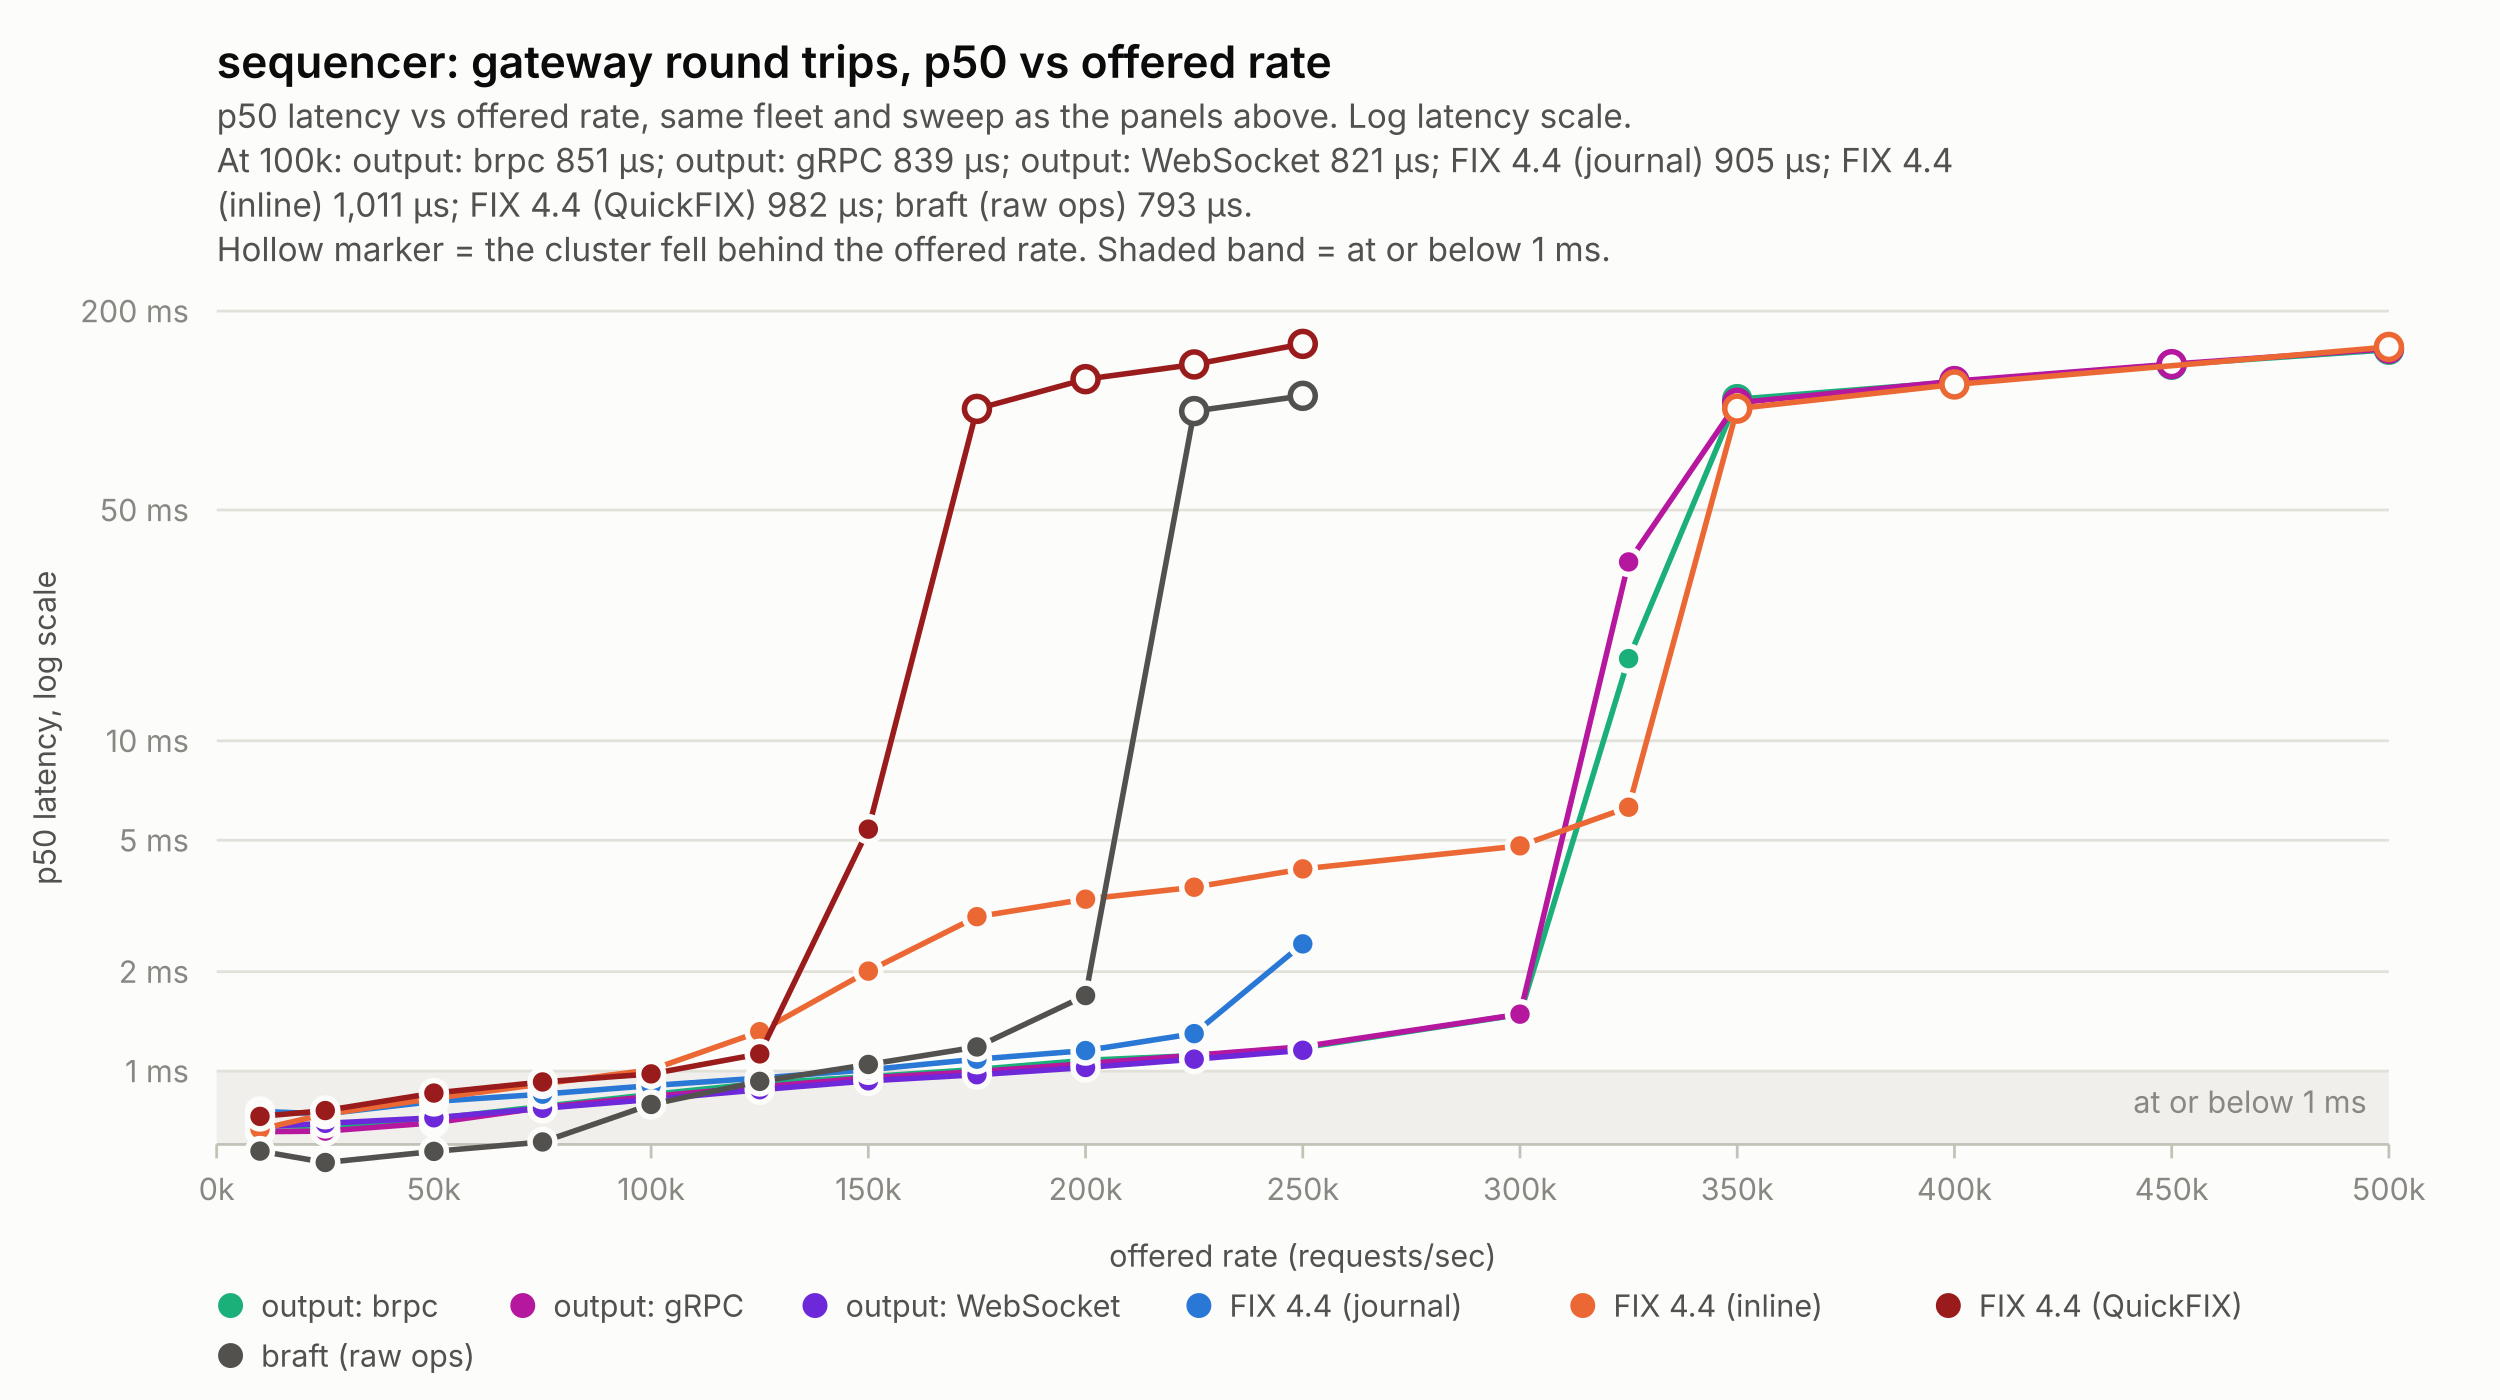
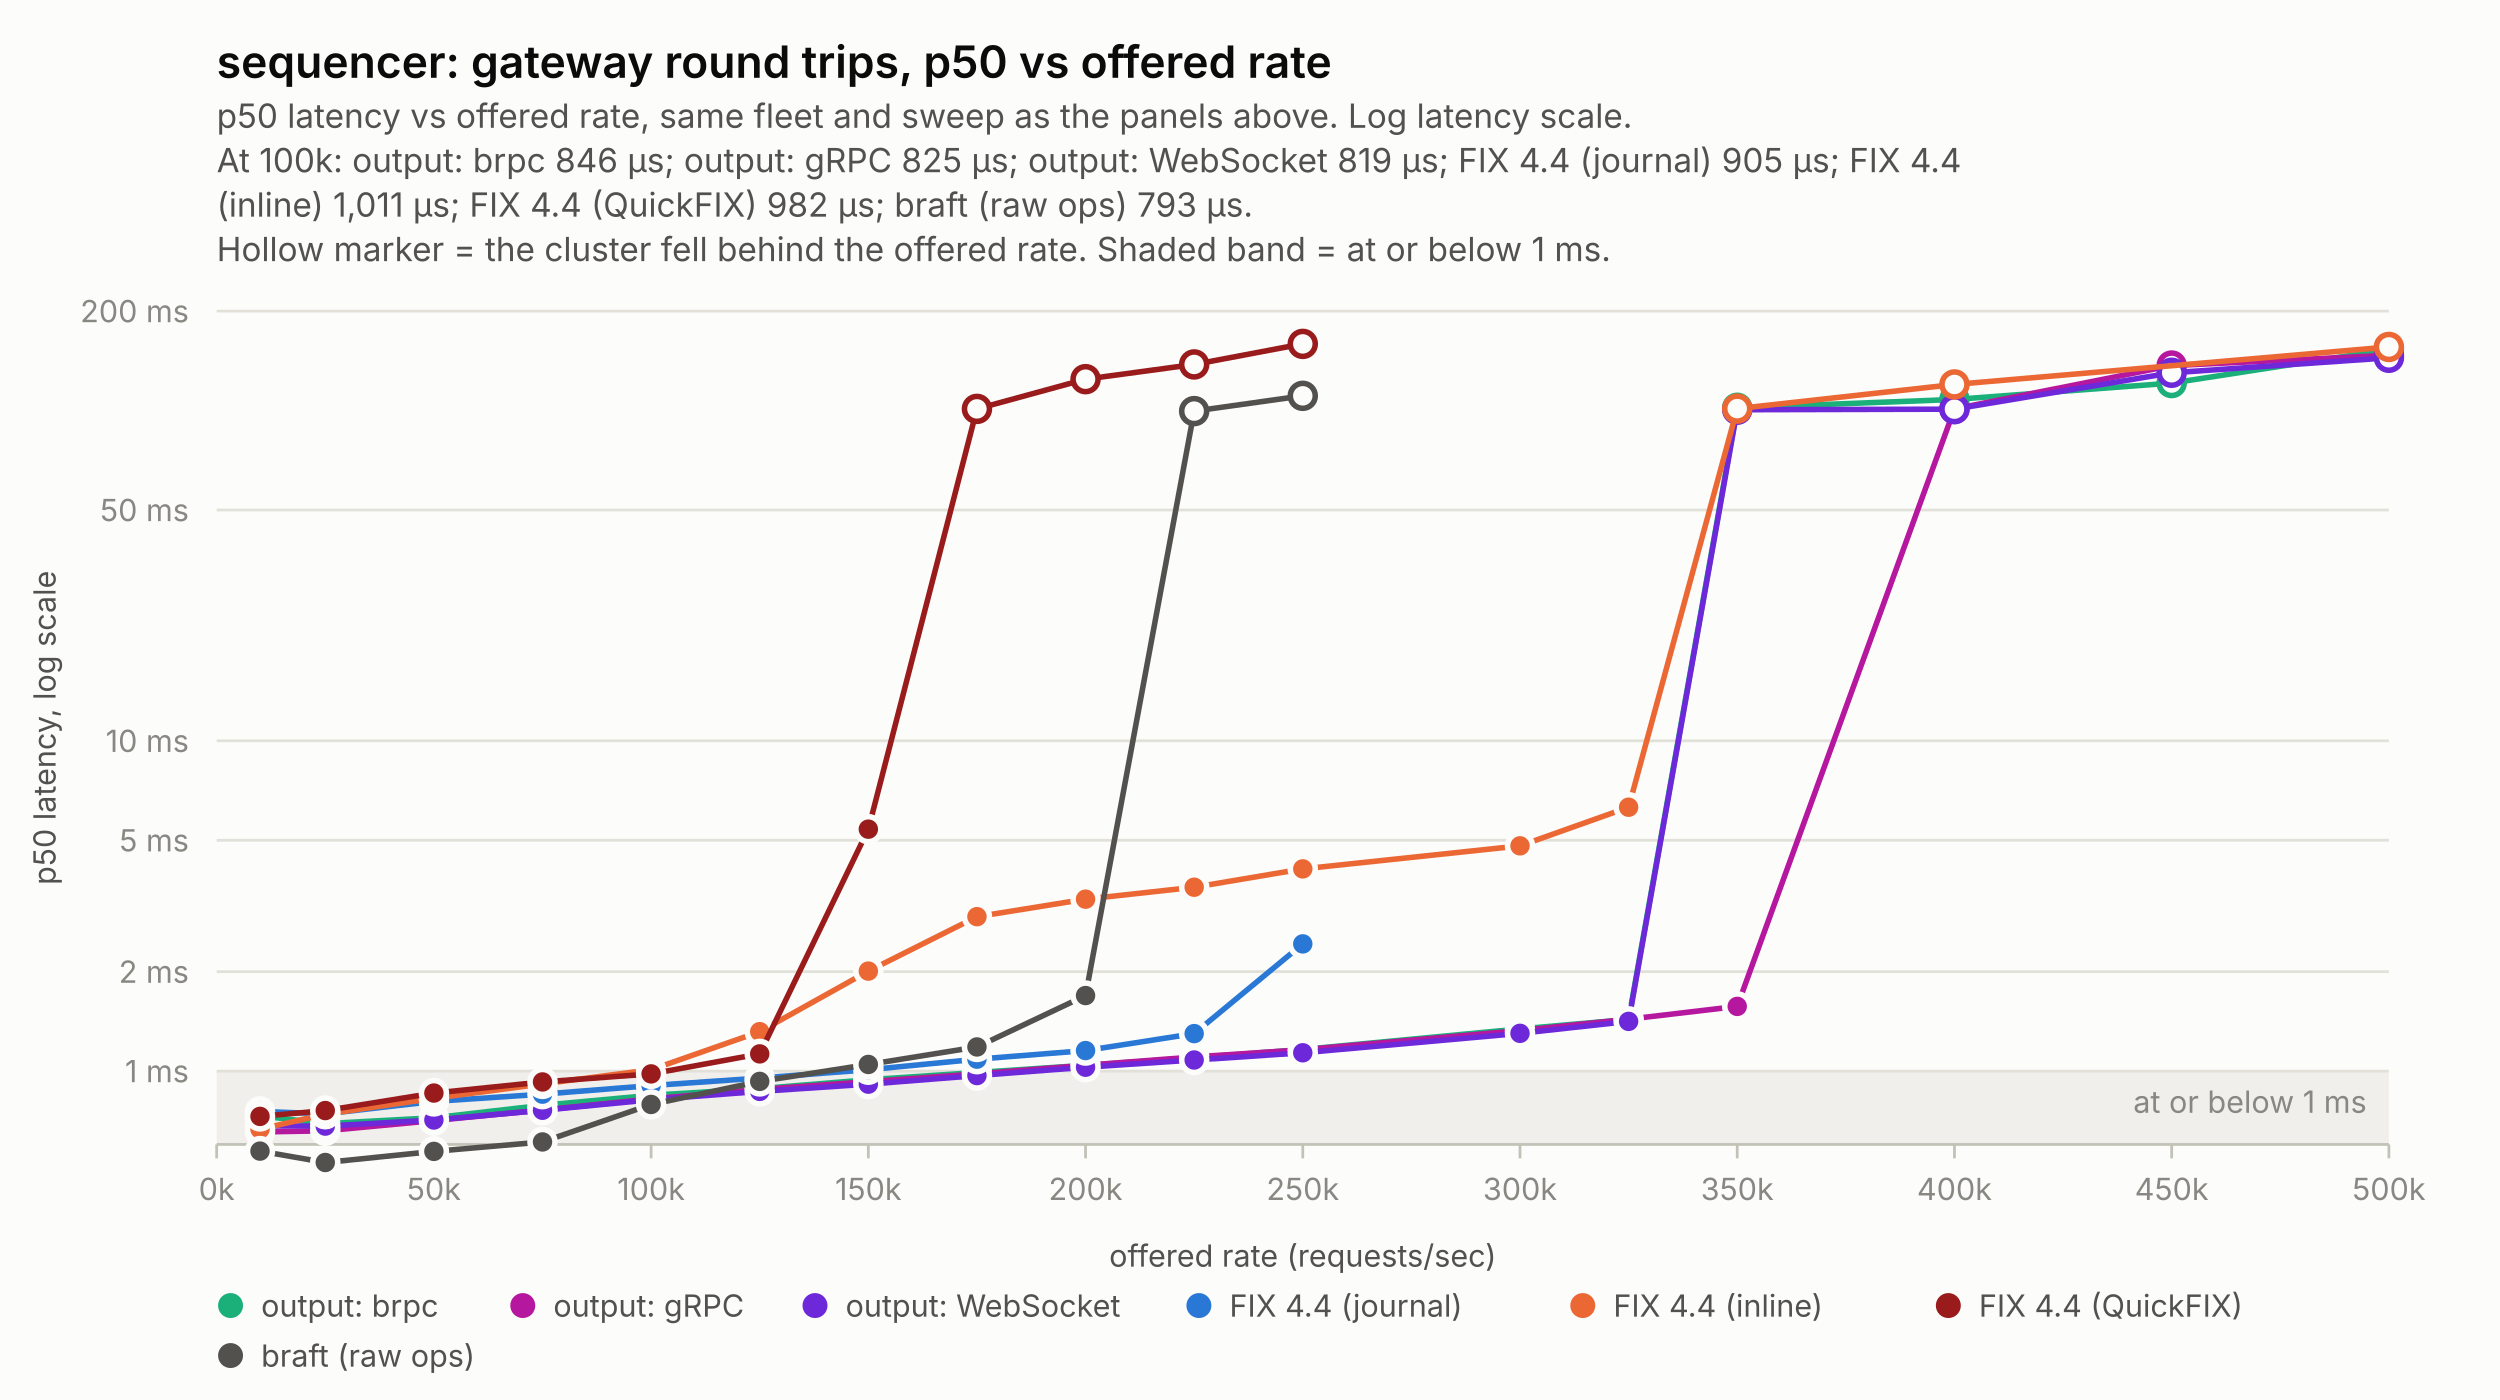
<svg xmlns="http://www.w3.org/2000/svg" width="900" height="504" viewBox="0 0 900 504" font-family="system-ui,-apple-system,&quot;Segoe UI&quot;,sans-serif" role="img" aria-label="sequencer: gateway round trips, p50 vs offered rate">
  <rect width="900" height="504" fill="#fcfcfb" />
  <text x="78" y="28" font-size="16" font-weight="600" fill="#0b0b0b">sequencer: gateway round trips, p50 vs offered rate</text>
  <text x="78" y="46" font-size="12" fill="#52514e">p50 latency vs offered rate, same fleet and sweep as the panels above. Log latency scale.</text>
-   <text x="78" y="62" font-size="12" fill="#52514e">At 100k: output: brpc 851 µs; output: gRPC 839 µs; output: WebSocket 821 µs; FIX 4.4 (journal) 905 µs; FIX 4.4</text>
+   <text x="78" y="62" font-size="12" fill="#52514e">At 100k: output: brpc 846 µs; output: gRPC 825 µs; output: WebSocket 819 µs; FIX 4.4 (journal) 905 µs; FIX 4.4</text>
  <text x="78" y="78" font-size="12" fill="#52514e">(inline) 1,011 µs; FIX 4.4 (QuickFIX) 982 µs; braft (raw ops) 793 µs.</text>
  <text x="78" y="94" font-size="12" fill="#52514e">Hollow marker = the cluster fell behind the offered rate. Shaded band = at or below 1 ms.</text>
  <rect x="78" y="385.6" width="782" height="26.4" fill="#f0efec" />
  <text x="852" y="400.6" font-size="11" fill="#898781" text-anchor="end">at or below 1 ms</text>
  <line x1="78" y1="385.6" x2="860" y2="385.6" stroke="#e1e0d9" stroke-width="1" />
  <text x="68" y="389.6" font-size="11" fill="#898781" text-anchor="end">1 ms</text>
  <line x1="78" y1="349.8" x2="860" y2="349.8" stroke="#e1e0d9" stroke-width="1" />
  <text x="68" y="353.8" font-size="11" fill="#898781" text-anchor="end">2 ms</text>
  <line x1="78" y1="302.5" x2="860" y2="302.5" stroke="#e1e0d9" stroke-width="1" />
  <text x="68" y="306.5" font-size="11" fill="#898781" text-anchor="end">5 ms</text>
  <line x1="78" y1="266.7" x2="860" y2="266.7" stroke="#e1e0d9" stroke-width="1" />
  <text x="68" y="270.7" font-size="11" fill="#898781" text-anchor="end">10 ms</text>
  <line x1="78" y1="183.6" x2="860" y2="183.6" stroke="#e1e0d9" stroke-width="1" />
  <text x="68" y="187.6" font-size="11" fill="#898781" text-anchor="end">50 ms</text>
  <line x1="78" y1="112.0" x2="860" y2="112.0" stroke="#e1e0d9" stroke-width="1" />
  <text x="68" y="116.0" font-size="11" fill="#898781" text-anchor="end">200 ms</text>
  <text x="20" y="262" font-size="11" fill="#52514e" text-anchor="middle" transform="rotate(-90 20 262)">p50 latency, log scale</text>
  <line x1="78" y1="412" x2="860" y2="412" stroke="#c3c2b7" stroke-width="1" />
  <line x1="78.0" y1="412" x2="78.0" y2="417" stroke="#c3c2b7" stroke-width="1" />
  <text x="78.0" y="432" font-size="11" fill="#898781" text-anchor="middle">0k</text>
  <line x1="156.2" y1="412" x2="156.2" y2="417" stroke="#c3c2b7" stroke-width="1" />
  <text x="156.2" y="432" font-size="11" fill="#898781" text-anchor="middle">50k</text>
  <line x1="234.4" y1="412" x2="234.4" y2="417" stroke="#c3c2b7" stroke-width="1" />
  <text x="234.4" y="432" font-size="11" fill="#898781" text-anchor="middle">100k</text>
  <line x1="312.6" y1="412" x2="312.6" y2="417" stroke="#c3c2b7" stroke-width="1" />
  <text x="312.6" y="432" font-size="11" fill="#898781" text-anchor="middle">150k</text>
  <line x1="390.8" y1="412" x2="390.8" y2="417" stroke="#c3c2b7" stroke-width="1" />
  <text x="390.8" y="432" font-size="11" fill="#898781" text-anchor="middle">200k</text>
  <line x1="469.0" y1="412" x2="469.0" y2="417" stroke="#c3c2b7" stroke-width="1" />
  <text x="469.0" y="432" font-size="11" fill="#898781" text-anchor="middle">250k</text>
  <line x1="547.2" y1="412" x2="547.2" y2="417" stroke="#c3c2b7" stroke-width="1" />
  <text x="547.2" y="432" font-size="11" fill="#898781" text-anchor="middle">300k</text>
  <line x1="625.4" y1="412" x2="625.4" y2="417" stroke="#c3c2b7" stroke-width="1" />
  <text x="625.4" y="432" font-size="11" fill="#898781" text-anchor="middle">350k</text>
  <line x1="703.6" y1="412" x2="703.6" y2="417" stroke="#c3c2b7" stroke-width="1" />
  <text x="703.6" y="432" font-size="11" fill="#898781" text-anchor="middle">400k</text>
  <line x1="781.8" y1="412" x2="781.8" y2="417" stroke="#c3c2b7" stroke-width="1" />
  <text x="781.8" y="432" font-size="11" fill="#898781" text-anchor="middle">450k</text>
  <line x1="860.0" y1="412" x2="860.0" y2="417" stroke="#c3c2b7" stroke-width="1" />
  <text x="860.0" y="432" font-size="11" fill="#898781" text-anchor="middle">500k</text>
  <text x="469" y="456" font-size="11" fill="#52514e" text-anchor="middle">offered rate (requests/sec)</text>
-   <path d="M93.6,405.2 L117.1,405.5 L156.2,402.7 L195.3,398.3 L234.4,394.0 L273.5,390.0 L312.6,387.6 L351.7,385.0 L390.8,381.7 L429.9,380.0 L469.0,377.2 L547.2,365.2 L586.3,237.1 L625.4,143.7 L703.6,137.5 L781.8,131.3 L860.0,125.9" fill="none" stroke="#1baf7a" stroke-width="2" stroke-linejoin="round" stroke-linecap="round" />
-   <circle cx="93.6" cy="405.2" r="4.5" fill="#1baf7a" stroke="#fcfcfb" stroke-width="2" />
-   <circle cx="117.1" cy="405.5" r="4.5" fill="#1baf7a" stroke="#fcfcfb" stroke-width="2" />
-   <circle cx="156.2" cy="402.7" r="4.5" fill="#1baf7a" stroke="#fcfcfb" stroke-width="2" />
-   <circle cx="195.3" cy="398.3" r="4.5" fill="#1baf7a" stroke="#fcfcfb" stroke-width="2" />
-   <circle cx="234.4" cy="394.0" r="4.5" fill="#1baf7a" stroke="#fcfcfb" stroke-width="2" />
-   <circle cx="273.5" cy="390.0" r="4.5" fill="#1baf7a" stroke="#fcfcfb" stroke-width="2" />
-   <circle cx="312.6" cy="387.6" r="4.5" fill="#1baf7a" stroke="#fcfcfb" stroke-width="2" />
-   <circle cx="351.7" cy="385.0" r="4.5" fill="#1baf7a" stroke="#fcfcfb" stroke-width="2" />
-   <circle cx="390.8" cy="381.7" r="4.5" fill="#1baf7a" stroke="#fcfcfb" stroke-width="2" />
-   <circle cx="429.9" cy="380.0" r="4.5" fill="#1baf7a" stroke="#fcfcfb" stroke-width="2" />
-   <circle cx="469.0" cy="377.2" r="4.5" fill="#1baf7a" stroke="#fcfcfb" stroke-width="2" />
-   <circle cx="547.2" cy="365.2" r="4.5" fill="#1baf7a" stroke="#fcfcfb" stroke-width="2" />
-   <circle cx="586.3" cy="237.1" r="4.5" fill="#1baf7a" stroke="#fcfcfb" stroke-width="2" />
-   <circle cx="625.4" cy="143.7" r="4.5" fill="#fcfcfb" stroke="#1baf7a" stroke-width="2" />
-   <circle cx="703.6" cy="137.5" r="4.5" fill="#fcfcfb" stroke="#1baf7a" stroke-width="2" />
-   <circle cx="781.8" cy="131.3" r="4.5" fill="#fcfcfb" stroke="#1baf7a" stroke-width="2" />
-   <circle cx="860.0" cy="125.9" r="4.5" fill="#fcfcfb" stroke="#1baf7a" stroke-width="2" />
-   <path d="M93.6,407.4 L117.1,407.2 L156.2,404.2 L195.3,398.7 L234.4,394.7 L273.5,391.3 L312.6,388.0 L351.7,385.8 L390.8,382.9 L429.9,379.9 L469.0,376.8 L547.2,365.1 L586.3,202.3 L625.4,145.0 L703.6,137.2 L781.8,131.1 L860.0,125.5" fill="none" stroke="#b5179e" stroke-width="2" stroke-linejoin="round" stroke-linecap="round" />
-   <circle cx="93.6" cy="407.4" r="4.5" fill="#b5179e" stroke="#fcfcfb" stroke-width="2" />
-   <circle cx="117.1" cy="407.2" r="4.5" fill="#b5179e" stroke="#fcfcfb" stroke-width="2" />
-   <circle cx="156.2" cy="404.2" r="4.5" fill="#b5179e" stroke="#fcfcfb" stroke-width="2" />
-   <circle cx="195.3" cy="398.7" r="4.5" fill="#b5179e" stroke="#fcfcfb" stroke-width="2" />
-   <circle cx="234.4" cy="394.7" r="4.5" fill="#b5179e" stroke="#fcfcfb" stroke-width="2" />
-   <circle cx="273.5" cy="391.3" r="4.5" fill="#b5179e" stroke="#fcfcfb" stroke-width="2" />
-   <circle cx="312.6" cy="388.0" r="4.5" fill="#b5179e" stroke="#fcfcfb" stroke-width="2" />
-   <circle cx="351.7" cy="385.8" r="4.5" fill="#b5179e" stroke="#fcfcfb" stroke-width="2" />
-   <circle cx="390.8" cy="382.9" r="4.5" fill="#b5179e" stroke="#fcfcfb" stroke-width="2" />
-   <circle cx="429.9" cy="379.9" r="4.5" fill="#b5179e" stroke="#fcfcfb" stroke-width="2" />
-   <circle cx="469.0" cy="376.8" r="4.5" fill="#b5179e" stroke="#fcfcfb" stroke-width="2" />
-   <circle cx="547.2" cy="365.1" r="4.5" fill="#b5179e" stroke="#fcfcfb" stroke-width="2" />
-   <circle cx="586.3" cy="202.3" r="4.5" fill="#b5179e" stroke="#fcfcfb" stroke-width="2" />
-   <circle cx="625.4" cy="145.0" r="4.5" fill="#fcfcfb" stroke="#b5179e" stroke-width="2" />
-   <circle cx="703.6" cy="137.2" r="4.5" fill="#fcfcfb" stroke="#b5179e" stroke-width="2" />
-   <circle cx="781.8" cy="131.1" r="4.5" fill="#fcfcfb" stroke="#b5179e" stroke-width="2" />
-   <circle cx="860.0" cy="125.5" r="4.5" fill="#fcfcfb" stroke="#b5179e" stroke-width="2" />
-   <path d="M93.6,405.6 L117.1,404.4 L156.2,402.4 L195.3,399.0 L234.4,395.8 L273.5,392.3 L312.6,389.1 L351.7,386.9 L390.8,384.3 L429.9,381.3 L469.0,378.1" fill="none" stroke="#6d28d9" stroke-width="2" stroke-linejoin="round" stroke-linecap="round" />
-   <circle cx="93.6" cy="405.6" r="4.5" fill="#6d28d9" stroke="#fcfcfb" stroke-width="2" />
-   <circle cx="117.1" cy="404.4" r="4.5" fill="#6d28d9" stroke="#fcfcfb" stroke-width="2" />
-   <circle cx="156.2" cy="402.4" r="4.5" fill="#6d28d9" stroke="#fcfcfb" stroke-width="2" />
-   <circle cx="195.3" cy="399.0" r="4.5" fill="#6d28d9" stroke="#fcfcfb" stroke-width="2" />
-   <circle cx="234.4" cy="395.8" r="4.5" fill="#6d28d9" stroke="#fcfcfb" stroke-width="2" />
-   <circle cx="273.5" cy="392.3" r="4.5" fill="#6d28d9" stroke="#fcfcfb" stroke-width="2" />
-   <circle cx="312.6" cy="389.1" r="4.5" fill="#6d28d9" stroke="#fcfcfb" stroke-width="2" />
-   <circle cx="351.7" cy="386.9" r="4.5" fill="#6d28d9" stroke="#fcfcfb" stroke-width="2" />
-   <circle cx="390.8" cy="384.3" r="4.5" fill="#6d28d9" stroke="#fcfcfb" stroke-width="2" />
-   <circle cx="429.9" cy="381.3" r="4.5" fill="#6d28d9" stroke="#fcfcfb" stroke-width="2" />
-   <circle cx="469.0" cy="378.1" r="4.5" fill="#6d28d9" stroke="#fcfcfb" stroke-width="2" />
+   <path d="M93.6,401.7 L117.1,404.5 L156.2,402.4 L195.3,397.9 L234.4,394.3 L273.5,391.9 L312.6,388.7 L351.7,386.1 L390.8,383.5 L429.9,380.8 L469.0,377.8 L547.2,370.4 L586.3,367.0 L625.4,146.8 L703.6,143.8 L781.8,137.9 L860.0,125.8" fill="none" stroke="#1baf7a" stroke-width="2" stroke-linejoin="round" stroke-linecap="round" />
+   <circle cx="93.6" cy="401.7" r="4.5" fill="#1baf7a" stroke="#fcfcfb" stroke-width="2" />
+   <circle cx="117.1" cy="404.5" r="4.5" fill="#1baf7a" stroke="#fcfcfb" stroke-width="2" />
+   <circle cx="156.2" cy="402.4" r="4.5" fill="#1baf7a" stroke="#fcfcfb" stroke-width="2" />
+   <circle cx="195.3" cy="397.9" r="4.5" fill="#1baf7a" stroke="#fcfcfb" stroke-width="2" />
+   <circle cx="234.4" cy="394.3" r="4.5" fill="#1baf7a" stroke="#fcfcfb" stroke-width="2" />
+   <circle cx="273.5" cy="391.9" r="4.5" fill="#1baf7a" stroke="#fcfcfb" stroke-width="2" />
+   <circle cx="312.6" cy="388.7" r="4.5" fill="#1baf7a" stroke="#fcfcfb" stroke-width="2" />
+   <circle cx="351.7" cy="386.1" r="4.5" fill="#1baf7a" stroke="#fcfcfb" stroke-width="2" />
+   <circle cx="390.8" cy="383.5" r="4.5" fill="#1baf7a" stroke="#fcfcfb" stroke-width="2" />
+   <circle cx="429.9" cy="380.8" r="4.5" fill="#1baf7a" stroke="#fcfcfb" stroke-width="2" />
+   <circle cx="469.0" cy="377.8" r="4.5" fill="#1baf7a" stroke="#fcfcfb" stroke-width="2" />
+   <circle cx="547.2" cy="370.4" r="4.5" fill="#1baf7a" stroke="#fcfcfb" stroke-width="2" />
+   <circle cx="586.3" cy="367.0" r="4.5" fill="#1baf7a" stroke="#fcfcfb" stroke-width="2" />
+   <circle cx="625.4" cy="146.8" r="4.5" fill="#fcfcfb" stroke="#1baf7a" stroke-width="2" />
+   <circle cx="703.6" cy="143.8" r="4.5" fill="#fcfcfb" stroke="#1baf7a" stroke-width="2" />
+   <circle cx="781.8" cy="137.9" r="4.5" fill="#fcfcfb" stroke="#1baf7a" stroke-width="2" />
+   <circle cx="860.0" cy="125.8" r="4.5" fill="#fcfcfb" stroke="#1baf7a" stroke-width="2" />
+   <path d="M93.6,407.5 L117.1,407.1 L156.2,403.4 L195.3,399.6 L234.4,395.6 L273.5,392.2 L312.6,389.4 L351.7,386.6 L390.8,383.5 L429.9,380.5 L469.0,377.9 L547.2,371.0 L586.3,366.9 L625.4,362.3 L703.6,147.2 L781.8,131.6 L860.0,127.9" fill="none" stroke="#b5179e" stroke-width="2" stroke-linejoin="round" stroke-linecap="round" />
+   <circle cx="93.6" cy="407.5" r="4.5" fill="#b5179e" stroke="#fcfcfb" stroke-width="2" />
+   <circle cx="117.1" cy="407.1" r="4.5" fill="#b5179e" stroke="#fcfcfb" stroke-width="2" />
+   <circle cx="156.2" cy="403.4" r="4.5" fill="#b5179e" stroke="#fcfcfb" stroke-width="2" />
+   <circle cx="195.3" cy="399.6" r="4.5" fill="#b5179e" stroke="#fcfcfb" stroke-width="2" />
+   <circle cx="234.4" cy="395.6" r="4.5" fill="#b5179e" stroke="#fcfcfb" stroke-width="2" />
+   <circle cx="273.5" cy="392.2" r="4.5" fill="#b5179e" stroke="#fcfcfb" stroke-width="2" />
+   <circle cx="312.6" cy="389.4" r="4.5" fill="#b5179e" stroke="#fcfcfb" stroke-width="2" />
+   <circle cx="351.7" cy="386.6" r="4.5" fill="#b5179e" stroke="#fcfcfb" stroke-width="2" />
+   <circle cx="390.8" cy="383.5" r="4.5" fill="#b5179e" stroke="#fcfcfb" stroke-width="2" />
+   <circle cx="429.9" cy="380.5" r="4.5" fill="#b5179e" stroke="#fcfcfb" stroke-width="2" />
+   <circle cx="469.0" cy="377.9" r="4.5" fill="#b5179e" stroke="#fcfcfb" stroke-width="2" />
+   <circle cx="547.2" cy="371.0" r="4.5" fill="#b5179e" stroke="#fcfcfb" stroke-width="2" />
+   <circle cx="586.3" cy="366.9" r="4.5" fill="#b5179e" stroke="#fcfcfb" stroke-width="2" />
+   <circle cx="625.4" cy="362.3" r="4.5" fill="#b5179e" stroke="#fcfcfb" stroke-width="2" />
+   <circle cx="703.6" cy="147.2" r="4.5" fill="#fcfcfb" stroke="#b5179e" stroke-width="2" />
+   <circle cx="781.8" cy="131.6" r="4.5" fill="#fcfcfb" stroke="#b5179e" stroke-width="2" />
+   <circle cx="860.0" cy="127.9" r="4.5" fill="#fcfcfb" stroke="#b5179e" stroke-width="2" />
+   <path d="M93.6,405.3 L117.1,405.4 L156.2,403.2 L195.3,399.7 L234.4,395.9 L273.5,392.9 L312.6,390.3 L351.7,387.2 L390.8,384.2 L429.9,381.6 L469.0,379.0 L547.2,372.0 L586.3,367.7 L625.4,147.5 L703.6,147.3 L781.8,134.2 L860.0,128.8" fill="none" stroke="#6d28d9" stroke-width="2" stroke-linejoin="round" stroke-linecap="round" />
+   <circle cx="93.6" cy="405.3" r="4.5" fill="#6d28d9" stroke="#fcfcfb" stroke-width="2" />
+   <circle cx="117.1" cy="405.4" r="4.5" fill="#6d28d9" stroke="#fcfcfb" stroke-width="2" />
+   <circle cx="156.2" cy="403.2" r="4.5" fill="#6d28d9" stroke="#fcfcfb" stroke-width="2" />
+   <circle cx="195.3" cy="399.7" r="4.5" fill="#6d28d9" stroke="#fcfcfb" stroke-width="2" />
+   <circle cx="234.4" cy="395.9" r="4.5" fill="#6d28d9" stroke="#fcfcfb" stroke-width="2" />
+   <circle cx="273.5" cy="392.9" r="4.5" fill="#6d28d9" stroke="#fcfcfb" stroke-width="2" />
+   <circle cx="312.6" cy="390.3" r="4.5" fill="#6d28d9" stroke="#fcfcfb" stroke-width="2" />
+   <circle cx="351.7" cy="387.2" r="4.5" fill="#6d28d9" stroke="#fcfcfb" stroke-width="2" />
+   <circle cx="390.8" cy="384.2" r="4.5" fill="#6d28d9" stroke="#fcfcfb" stroke-width="2" />
+   <circle cx="429.9" cy="381.6" r="4.5" fill="#6d28d9" stroke="#fcfcfb" stroke-width="2" />
+   <circle cx="469.0" cy="379.0" r="4.5" fill="#6d28d9" stroke="#fcfcfb" stroke-width="2" />
+   <circle cx="547.2" cy="372.0" r="4.5" fill="#6d28d9" stroke="#fcfcfb" stroke-width="2" />
+   <circle cx="586.3" cy="367.7" r="4.5" fill="#6d28d9" stroke="#fcfcfb" stroke-width="2" />
+   <circle cx="625.4" cy="147.5" r="4.5" fill="#fcfcfb" stroke="#6d28d9" stroke-width="2" />
+   <circle cx="703.6" cy="147.3" r="4.5" fill="#fcfcfb" stroke="#6d28d9" stroke-width="2" />
+   <circle cx="781.8" cy="134.2" r="4.5" fill="#fcfcfb" stroke="#6d28d9" stroke-width="2" />
+   <circle cx="860.0" cy="128.8" r="4.5" fill="#fcfcfb" stroke="#6d28d9" stroke-width="2" />
  <path d="M93.6,400.1 L117.1,401.0 L156.2,396.5 L195.3,393.9 L234.4,390.8 L273.5,388.1 L312.6,385.1 L351.7,381.3 L390.8,378.2 L429.9,372.1 L469.0,339.8" fill="none" stroke="#2a78d6" stroke-width="2" stroke-linejoin="round" stroke-linecap="round" />
  <circle cx="93.6" cy="400.1" r="4.5" fill="#2a78d6" stroke="#fcfcfb" stroke-width="2" />
  <circle cx="117.1" cy="401.0" r="4.5" fill="#2a78d6" stroke="#fcfcfb" stroke-width="2" />
  <circle cx="156.2" cy="396.5" r="4.5" fill="#2a78d6" stroke="#fcfcfb" stroke-width="2" />
  <circle cx="195.3" cy="393.9" r="4.5" fill="#2a78d6" stroke="#fcfcfb" stroke-width="2" />
  <circle cx="234.4" cy="390.8" r="4.5" fill="#2a78d6" stroke="#fcfcfb" stroke-width="2" />
  <circle cx="273.5" cy="388.1" r="4.5" fill="#2a78d6" stroke="#fcfcfb" stroke-width="2" />
  <circle cx="312.6" cy="385.1" r="4.5" fill="#2a78d6" stroke="#fcfcfb" stroke-width="2" />
  <circle cx="351.7" cy="381.3" r="4.5" fill="#2a78d6" stroke="#fcfcfb" stroke-width="2" />
  <circle cx="390.8" cy="378.2" r="4.5" fill="#2a78d6" stroke="#fcfcfb" stroke-width="2" />
  <circle cx="429.9" cy="372.1" r="4.5" fill="#2a78d6" stroke="#fcfcfb" stroke-width="2" />
  <circle cx="469.0" cy="339.8" r="4.5" fill="#2a78d6" stroke="#fcfcfb" stroke-width="2" />
  <path d="M93.6,406.5 L117.1,401.1 L156.2,395.4 L195.3,390.2 L234.4,385.1 L273.5,371.4 L312.6,349.6 L351.7,330.0 L390.8,323.7 L429.9,319.4 L469.0,312.8 L547.2,304.5 L586.3,290.6 L625.4,147.1 L703.6,138.4 L860.0,124.9" fill="none" stroke="#eb6834" stroke-width="2" stroke-linejoin="round" stroke-linecap="round" />
  <circle cx="93.6" cy="406.5" r="4.5" fill="#eb6834" stroke="#fcfcfb" stroke-width="2" />
  <circle cx="117.1" cy="401.1" r="4.5" fill="#eb6834" stroke="#fcfcfb" stroke-width="2" />
  <circle cx="156.2" cy="395.4" r="4.5" fill="#eb6834" stroke="#fcfcfb" stroke-width="2" />
  <circle cx="195.3" cy="390.2" r="4.5" fill="#eb6834" stroke="#fcfcfb" stroke-width="2" />
  <circle cx="234.4" cy="385.1" r="4.5" fill="#eb6834" stroke="#fcfcfb" stroke-width="2" />
  <circle cx="273.5" cy="371.4" r="4.5" fill="#eb6834" stroke="#fcfcfb" stroke-width="2" />
  <circle cx="312.6" cy="349.6" r="4.5" fill="#eb6834" stroke="#fcfcfb" stroke-width="2" />
  <circle cx="351.7" cy="330.0" r="4.5" fill="#eb6834" stroke="#fcfcfb" stroke-width="2" />
  <circle cx="390.8" cy="323.7" r="4.5" fill="#eb6834" stroke="#fcfcfb" stroke-width="2" />
  <circle cx="429.9" cy="319.4" r="4.5" fill="#eb6834" stroke="#fcfcfb" stroke-width="2" />
  <circle cx="469.0" cy="312.8" r="4.5" fill="#eb6834" stroke="#fcfcfb" stroke-width="2" />
  <circle cx="547.2" cy="304.5" r="4.5" fill="#eb6834" stroke="#fcfcfb" stroke-width="2" />
  <circle cx="586.3" cy="290.6" r="4.5" fill="#eb6834" stroke="#fcfcfb" stroke-width="2" />
  <circle cx="625.4" cy="147.1" r="4.5" fill="#fcfcfb" stroke="#eb6834" stroke-width="2" />
  <circle cx="703.6" cy="138.4" r="4.5" fill="#fcfcfb" stroke="#eb6834" stroke-width="2" />
  <circle cx="860.0" cy="124.9" r="4.5" fill="#fcfcfb" stroke="#eb6834" stroke-width="2" />
  <path d="M93.6,401.9 L117.1,399.8 L156.2,393.5 L195.3,389.5 L234.4,386.6 L273.5,379.4 L312.6,298.5 L351.7,147.2 L390.8,136.5 L429.9,131.2 L469.0,123.8" fill="none" stroke="#991b1b" stroke-width="2" stroke-linejoin="round" stroke-linecap="round" />
  <circle cx="93.6" cy="401.9" r="4.5" fill="#991b1b" stroke="#fcfcfb" stroke-width="2" />
  <circle cx="117.1" cy="399.8" r="4.5" fill="#991b1b" stroke="#fcfcfb" stroke-width="2" />
  <circle cx="156.2" cy="393.5" r="4.5" fill="#991b1b" stroke="#fcfcfb" stroke-width="2" />
  <circle cx="195.3" cy="389.5" r="4.5" fill="#991b1b" stroke="#fcfcfb" stroke-width="2" />
  <circle cx="234.4" cy="386.6" r="4.5" fill="#991b1b" stroke="#fcfcfb" stroke-width="2" />
  <circle cx="273.5" cy="379.4" r="4.5" fill="#991b1b" stroke="#fcfcfb" stroke-width="2" />
  <circle cx="312.6" cy="298.5" r="4.5" fill="#991b1b" stroke="#fcfcfb" stroke-width="2" />
  <circle cx="351.7" cy="147.2" r="4.5" fill="#fcfcfb" stroke="#991b1b" stroke-width="2" />
  <circle cx="390.8" cy="136.5" r="4.5" fill="#fcfcfb" stroke="#991b1b" stroke-width="2" />
  <circle cx="429.9" cy="131.2" r="4.5" fill="#fcfcfb" stroke="#991b1b" stroke-width="2" />
  <circle cx="469.0" cy="123.8" r="4.5" fill="#fcfcfb" stroke="#991b1b" stroke-width="2" />
  <path d="M93.6,414.4 L117.1,418.5 L156.2,414.5 L195.3,411.1 L234.4,397.6 L273.5,389.3 L312.6,383.2 L351.7,376.9 L390.8,358.4 L429.9,148.0 L469.0,142.5" fill="none" stroke="#52514e" stroke-width="2" stroke-linejoin="round" stroke-linecap="round" />
  <circle cx="93.6" cy="414.4" r="4.5" fill="#52514e" stroke="#fcfcfb" stroke-width="2" />
  <circle cx="117.1" cy="418.5" r="4.5" fill="#52514e" stroke="#fcfcfb" stroke-width="2" />
  <circle cx="156.2" cy="414.5" r="4.5" fill="#52514e" stroke="#fcfcfb" stroke-width="2" />
  <circle cx="195.3" cy="411.1" r="4.5" fill="#52514e" stroke="#fcfcfb" stroke-width="2" />
  <circle cx="234.4" cy="397.6" r="4.5" fill="#52514e" stroke="#fcfcfb" stroke-width="2" />
  <circle cx="273.5" cy="389.3" r="4.5" fill="#52514e" stroke="#fcfcfb" stroke-width="2" />
  <circle cx="312.6" cy="383.2" r="4.5" fill="#52514e" stroke="#fcfcfb" stroke-width="2" />
  <circle cx="351.7" cy="376.9" r="4.5" fill="#52514e" stroke="#fcfcfb" stroke-width="2" />
  <circle cx="390.8" cy="358.4" r="4.5" fill="#52514e" stroke="#fcfcfb" stroke-width="2" />
  <circle cx="429.9" cy="148.0" r="4.5" fill="#fcfcfb" stroke="#52514e" stroke-width="2" />
  <circle cx="469.0" cy="142.5" r="4.5" fill="#fcfcfb" stroke="#52514e" stroke-width="2" />
  <circle cx="83" cy="470" r="4.5" fill="#1baf7a" />
  <text x="94" y="474" font-size="11" fill="#52514e">output: brpc</text>
  <circle cx="188.2" cy="470" r="4.5" fill="#b5179e" />
  <text x="199.2" y="474" font-size="11" fill="#52514e">output: gRPC</text>
  <circle cx="293.4" cy="470" r="4.5" fill="#6d28d9" />
  <text x="304.4" y="474" font-size="11" fill="#52514e">output: WebSocket</text>
  <circle cx="431.6" cy="470" r="4.5" fill="#2a78d6" />
  <text x="442.6" y="474" font-size="11" fill="#52514e">FIX 4.4 (journal)</text>
  <circle cx="569.8" cy="470" r="4.5" fill="#eb6834" />
  <text x="580.8" y="474" font-size="11" fill="#52514e">FIX 4.4 (inline)</text>
  <circle cx="701.4" cy="470" r="4.5" fill="#991b1b" />
  <text x="712.4" y="474" font-size="11" fill="#52514e">FIX 4.4 (QuickFIX)</text>
  <circle cx="83" cy="488" r="4.5" fill="#52514e" />
  <text x="94" y="492" font-size="11" fill="#52514e">braft (raw ops)</text>
</svg>
